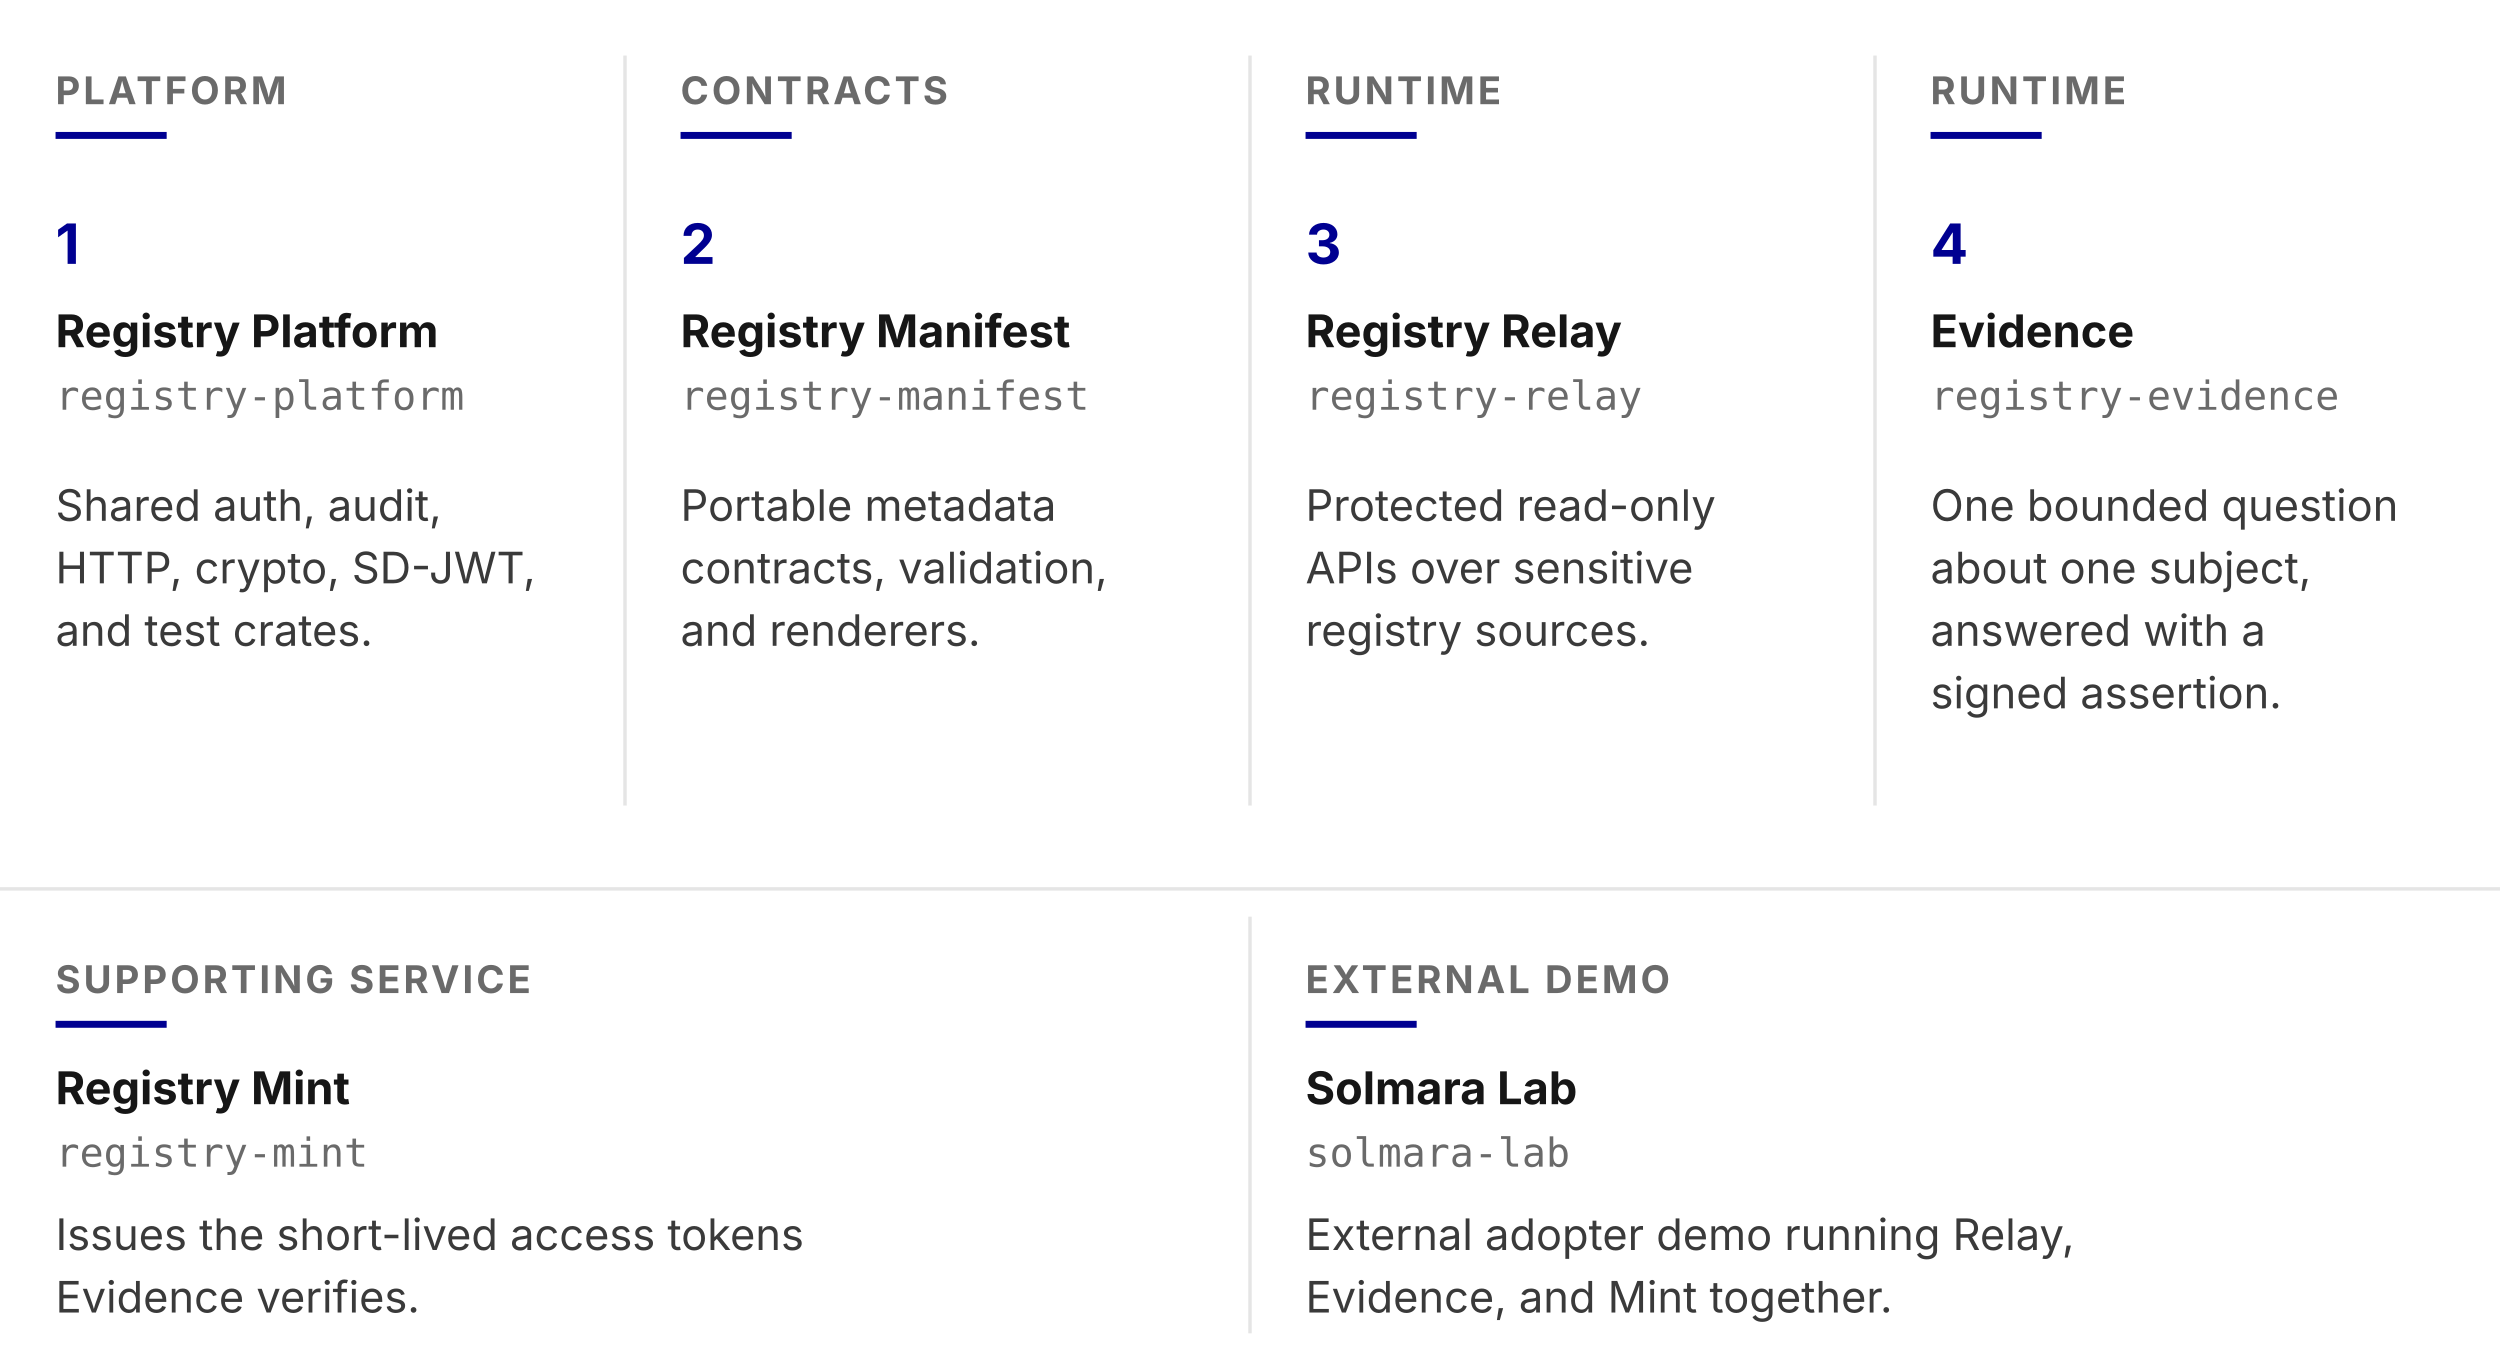
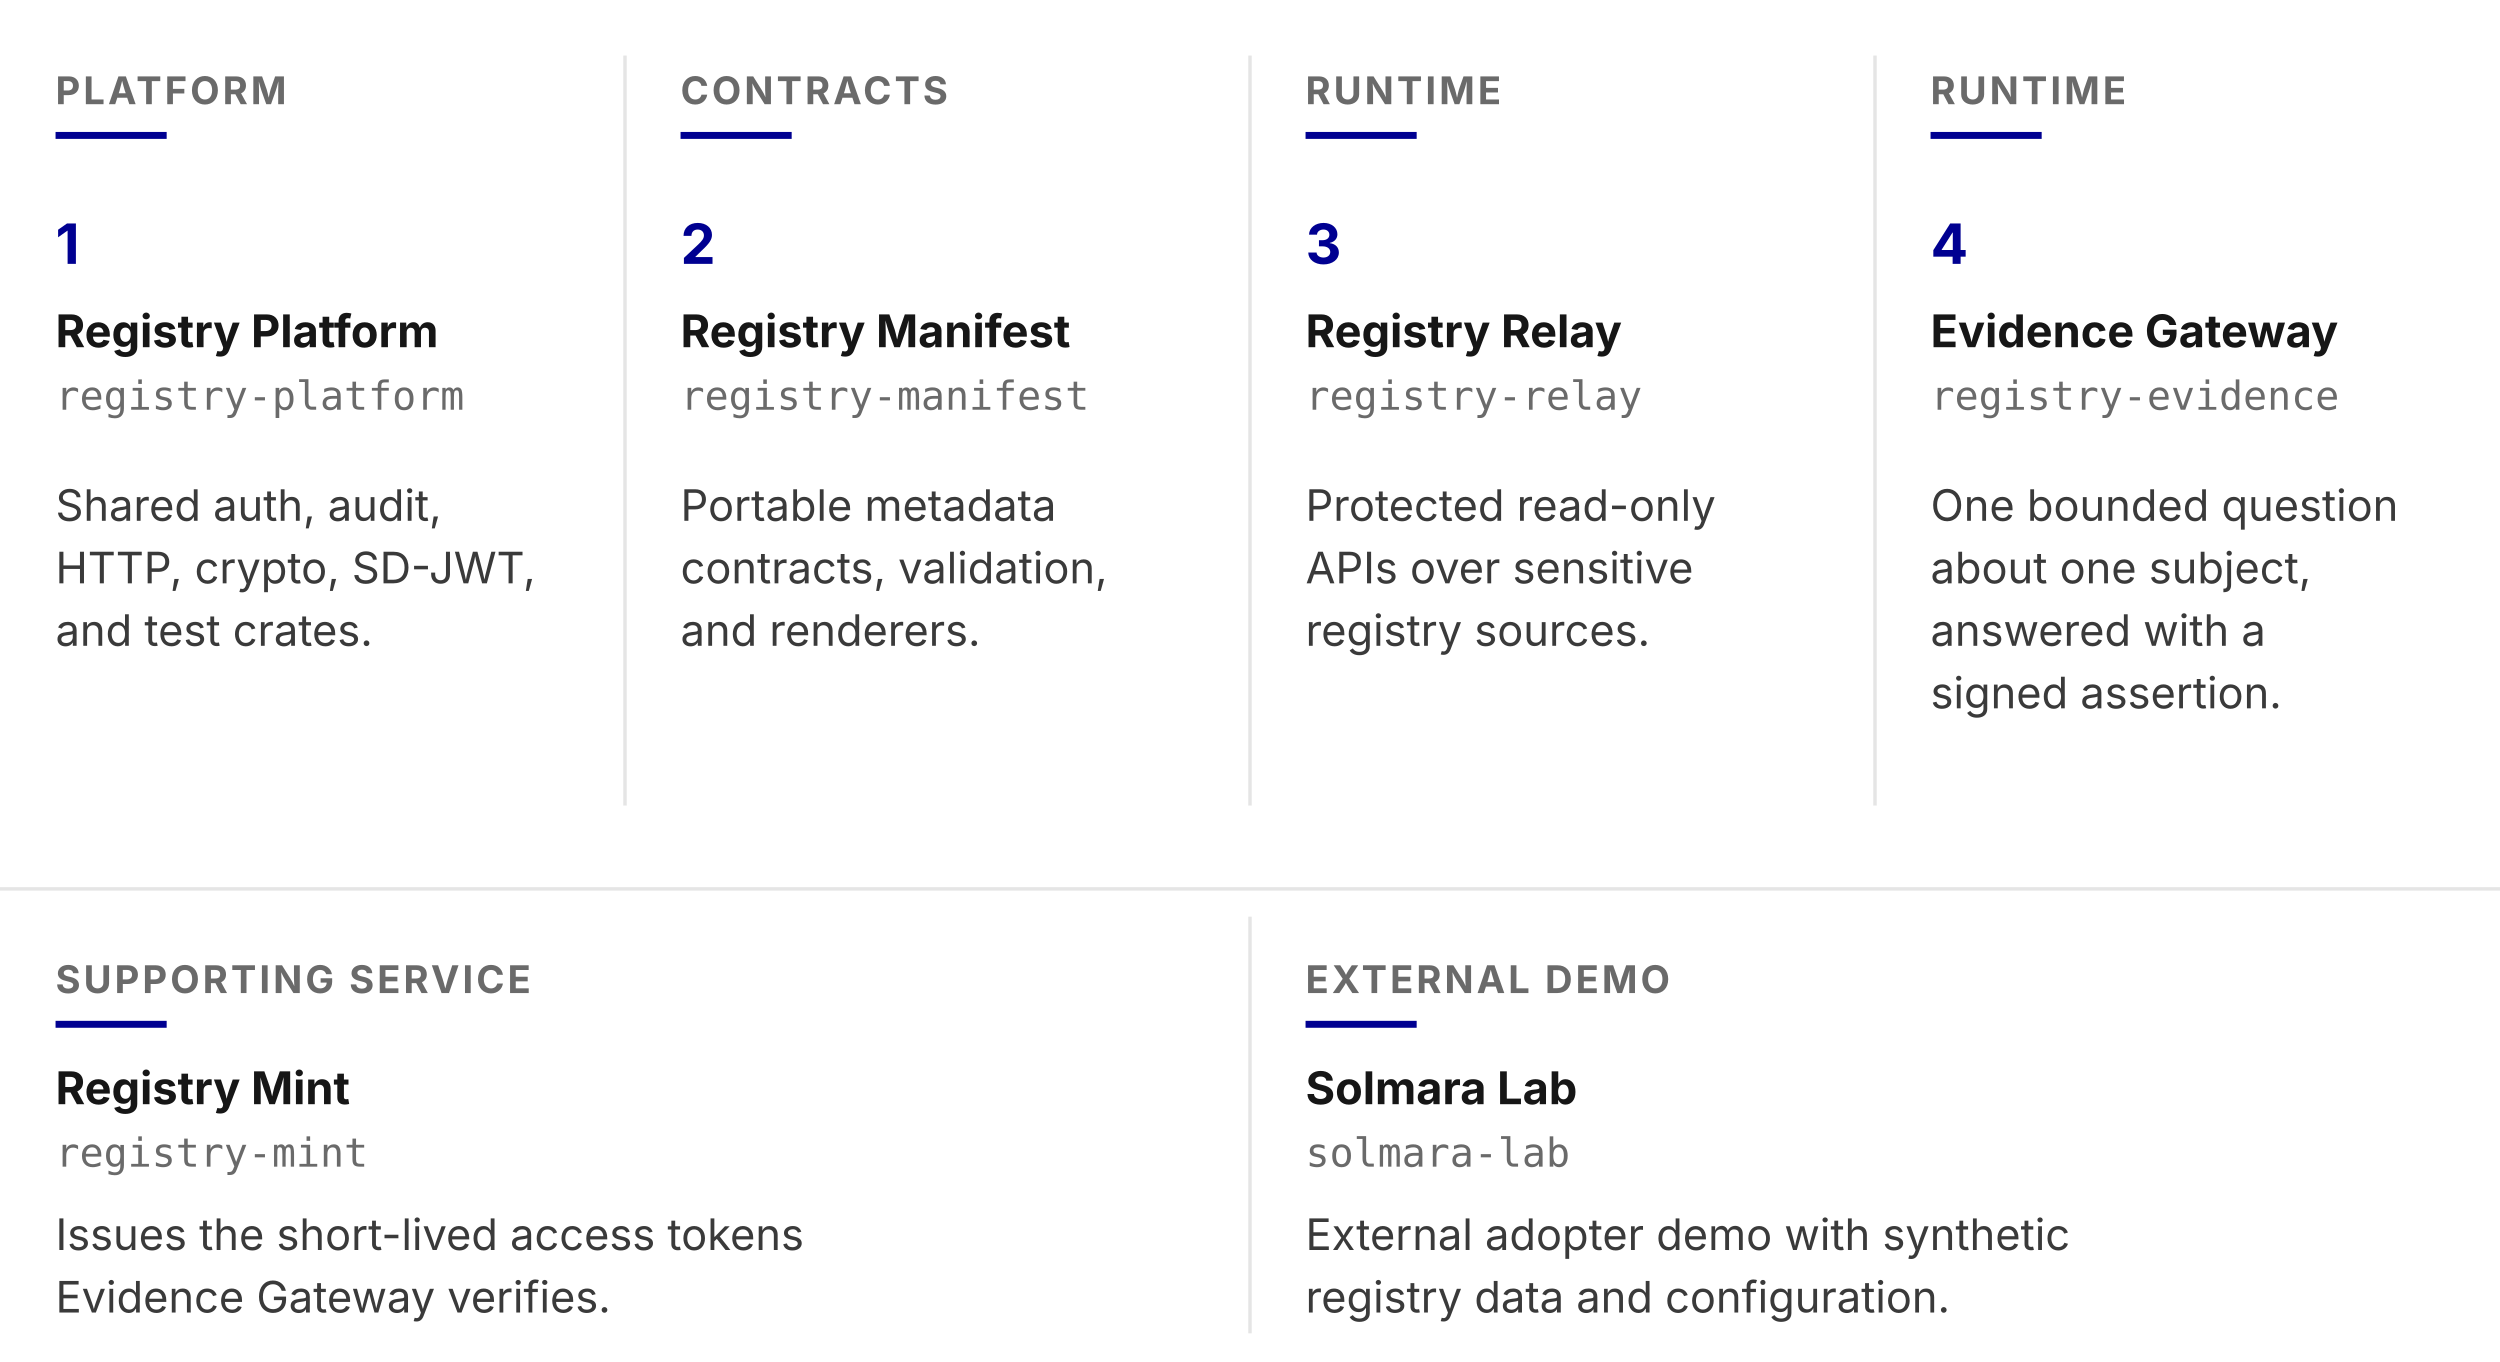
<svg xmlns="http://www.w3.org/2000/svg" viewBox="0 0 720 392" role="img" font-family="'Public Sans', system-ui, -apple-system, BlinkMacSystemFont, sans-serif" text-rendering="geometricPrecision">
  <g stroke="#e5e5e5" stroke-width="1">
    <line x1="180" y1="16" x2="180" y2="232" />
    <line x1="360" y1="16" x2="360" y2="232" />
    <line x1="540" y1="16" x2="540" y2="232" />
  </g>
  <g fill="#6a6a6a" font-size="11" font-weight="700" letter-spacing="0.08em">
    <text x="16" y="30">PLATFORM</text>
    <text x="196" y="30">CONTRACTS</text>
    <text x="376" y="30">RUNTIME</text>
    <text x="556" y="30">RUNTIME</text>
  </g>
  <g fill="#000091">
    <rect x="16" y="38" width="32" height="2" />
    <rect x="196" y="38" width="32" height="2" />
    <rect x="376" y="38" width="32" height="2" />
    <rect x="556" y="38" width="32" height="2" />
  </g>
  <g fill="#000091" font-size="16" font-weight="700">
    <text x="16" y="76">1</text>
    <text x="196" y="76">2</text>
    <text x="376" y="76">3</text>
    <text x="556" y="76">4</text>
  </g>
  <g fill="#161616" font-size="13" font-weight="700">
    <text x="16" y="100">Registry Platform</text>
    <text x="196" y="100">Registry Manifest</text>
    <text x="376" y="100">Registry Relay</text>
-     <text x="556" y="100">Evidence</text>
+     <text x="556" y="100">Evidence Gateway</text>
  </g>
  <g fill="#6a6a6a" font-size="11.5" font-family="'IBM Plex Mono', ui-monospace, SFMono-Regular, monospace">
    <text x="16" y="118">registry-platform</text>
    <text x="196" y="118">registry-manifest</text>
    <text x="376" y="118">registry-relay</text>
    <text x="556" y="118">registry-evidence</text>
  </g>
  <g fill="#3a3a3a" font-size="12.5">
    <text x="16" y="150">Shared auth, audit,</text>
    <text x="16" y="168">HTTP, crypto, SD-JWT,</text>
    <text x="16" y="186">and test crates.</text>
    <text x="196" y="150">Portable metadata</text>
    <text x="196" y="168">contracts, validation,</text>
    <text x="196" y="186">and renderers.</text>
    <text x="376" y="150">Protected read-only</text>
    <text x="376" y="168">APIs over sensitive</text>
    <text x="376" y="186">registry sources.</text>
    <text x="556" y="150">One bounded question</text>
    <text x="556" y="168">about one subject,</text>
    <text x="556" y="186">answered with a</text>
    <text x="556" y="204">signed assertion.</text>
  </g>
  <line x1="0" y1="256" x2="720" y2="256" stroke="#e5e5e5" stroke-width="1" />
  <line x1="360" y1="264" x2="360" y2="384" stroke="#e5e5e5" stroke-width="1" />
  <g fill="#6a6a6a" font-size="11" font-weight="700" letter-spacing="0.08em">
    <text x="16" y="286">SUPPORTING SERVICE</text>
    <text x="376" y="286">EXTERNAL DEMO</text>
  </g>
  <g fill="#000091">
    <rect x="16" y="294" width="32" height="2" />
    <rect x="376" y="294" width="32" height="2" />
  </g>
  <g fill="#161616" font-size="13" font-weight="700">
    <text x="16" y="318">Registry Mint</text>
    <text x="376" y="318">Solmara Lab</text>
  </g>
  <g fill="#6a6a6a" font-size="11.5" font-family="'IBM Plex Mono', ui-monospace, SFMono-Regular, monospace">
    <text x="16" y="336">registry-mint</text>
    <text x="376" y="336">solmara-lab</text>
  </g>
  <g fill="#3a3a3a" font-size="12.5">
    <text x="16" y="360">Issues the short-lived access tokens</text>
-     <text x="16" y="378">Evidence verifies.</text>
-     <text x="376" y="360">External adopter demo running Relay,</text>
-     <text x="376" y="378">Evidence, and Mint together.</text>
+     <text x="16" y="378">Evidence Gateway verifies.</text>
+     <text x="376" y="360">External adopter demo with synthetic</text>
+     <text x="376" y="378">registry data and configuration.</text>
  </g>
</svg>
